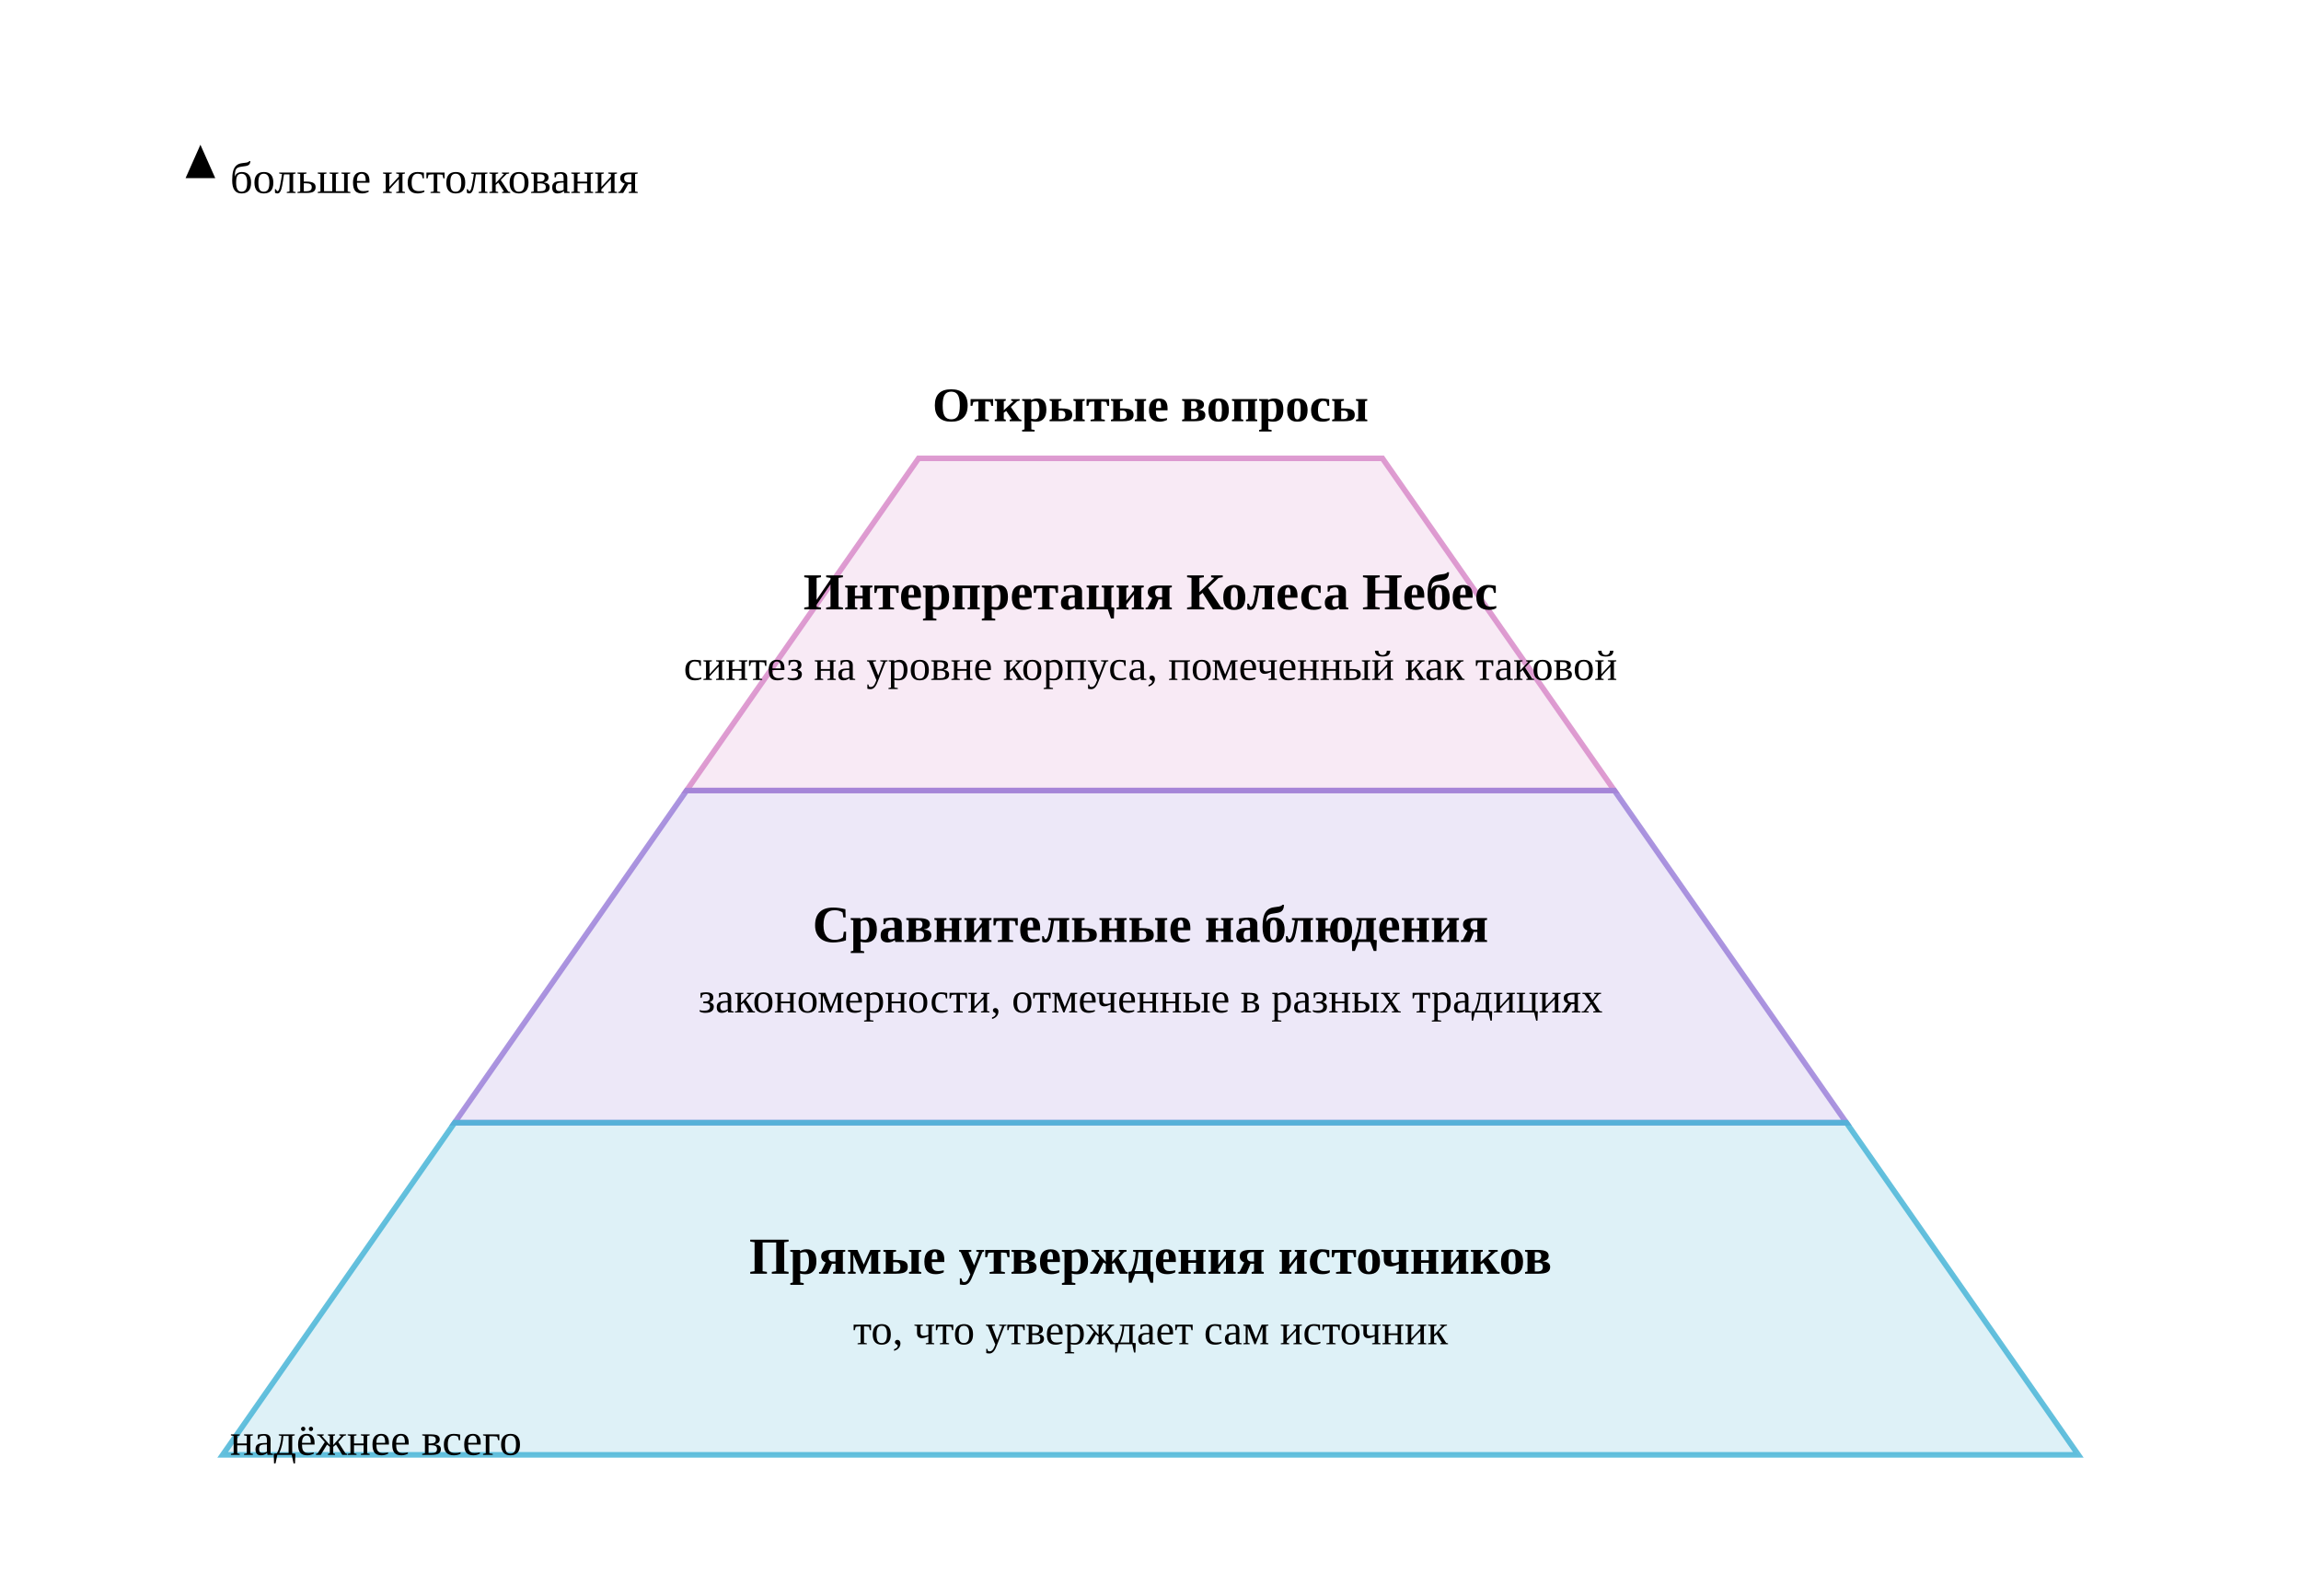
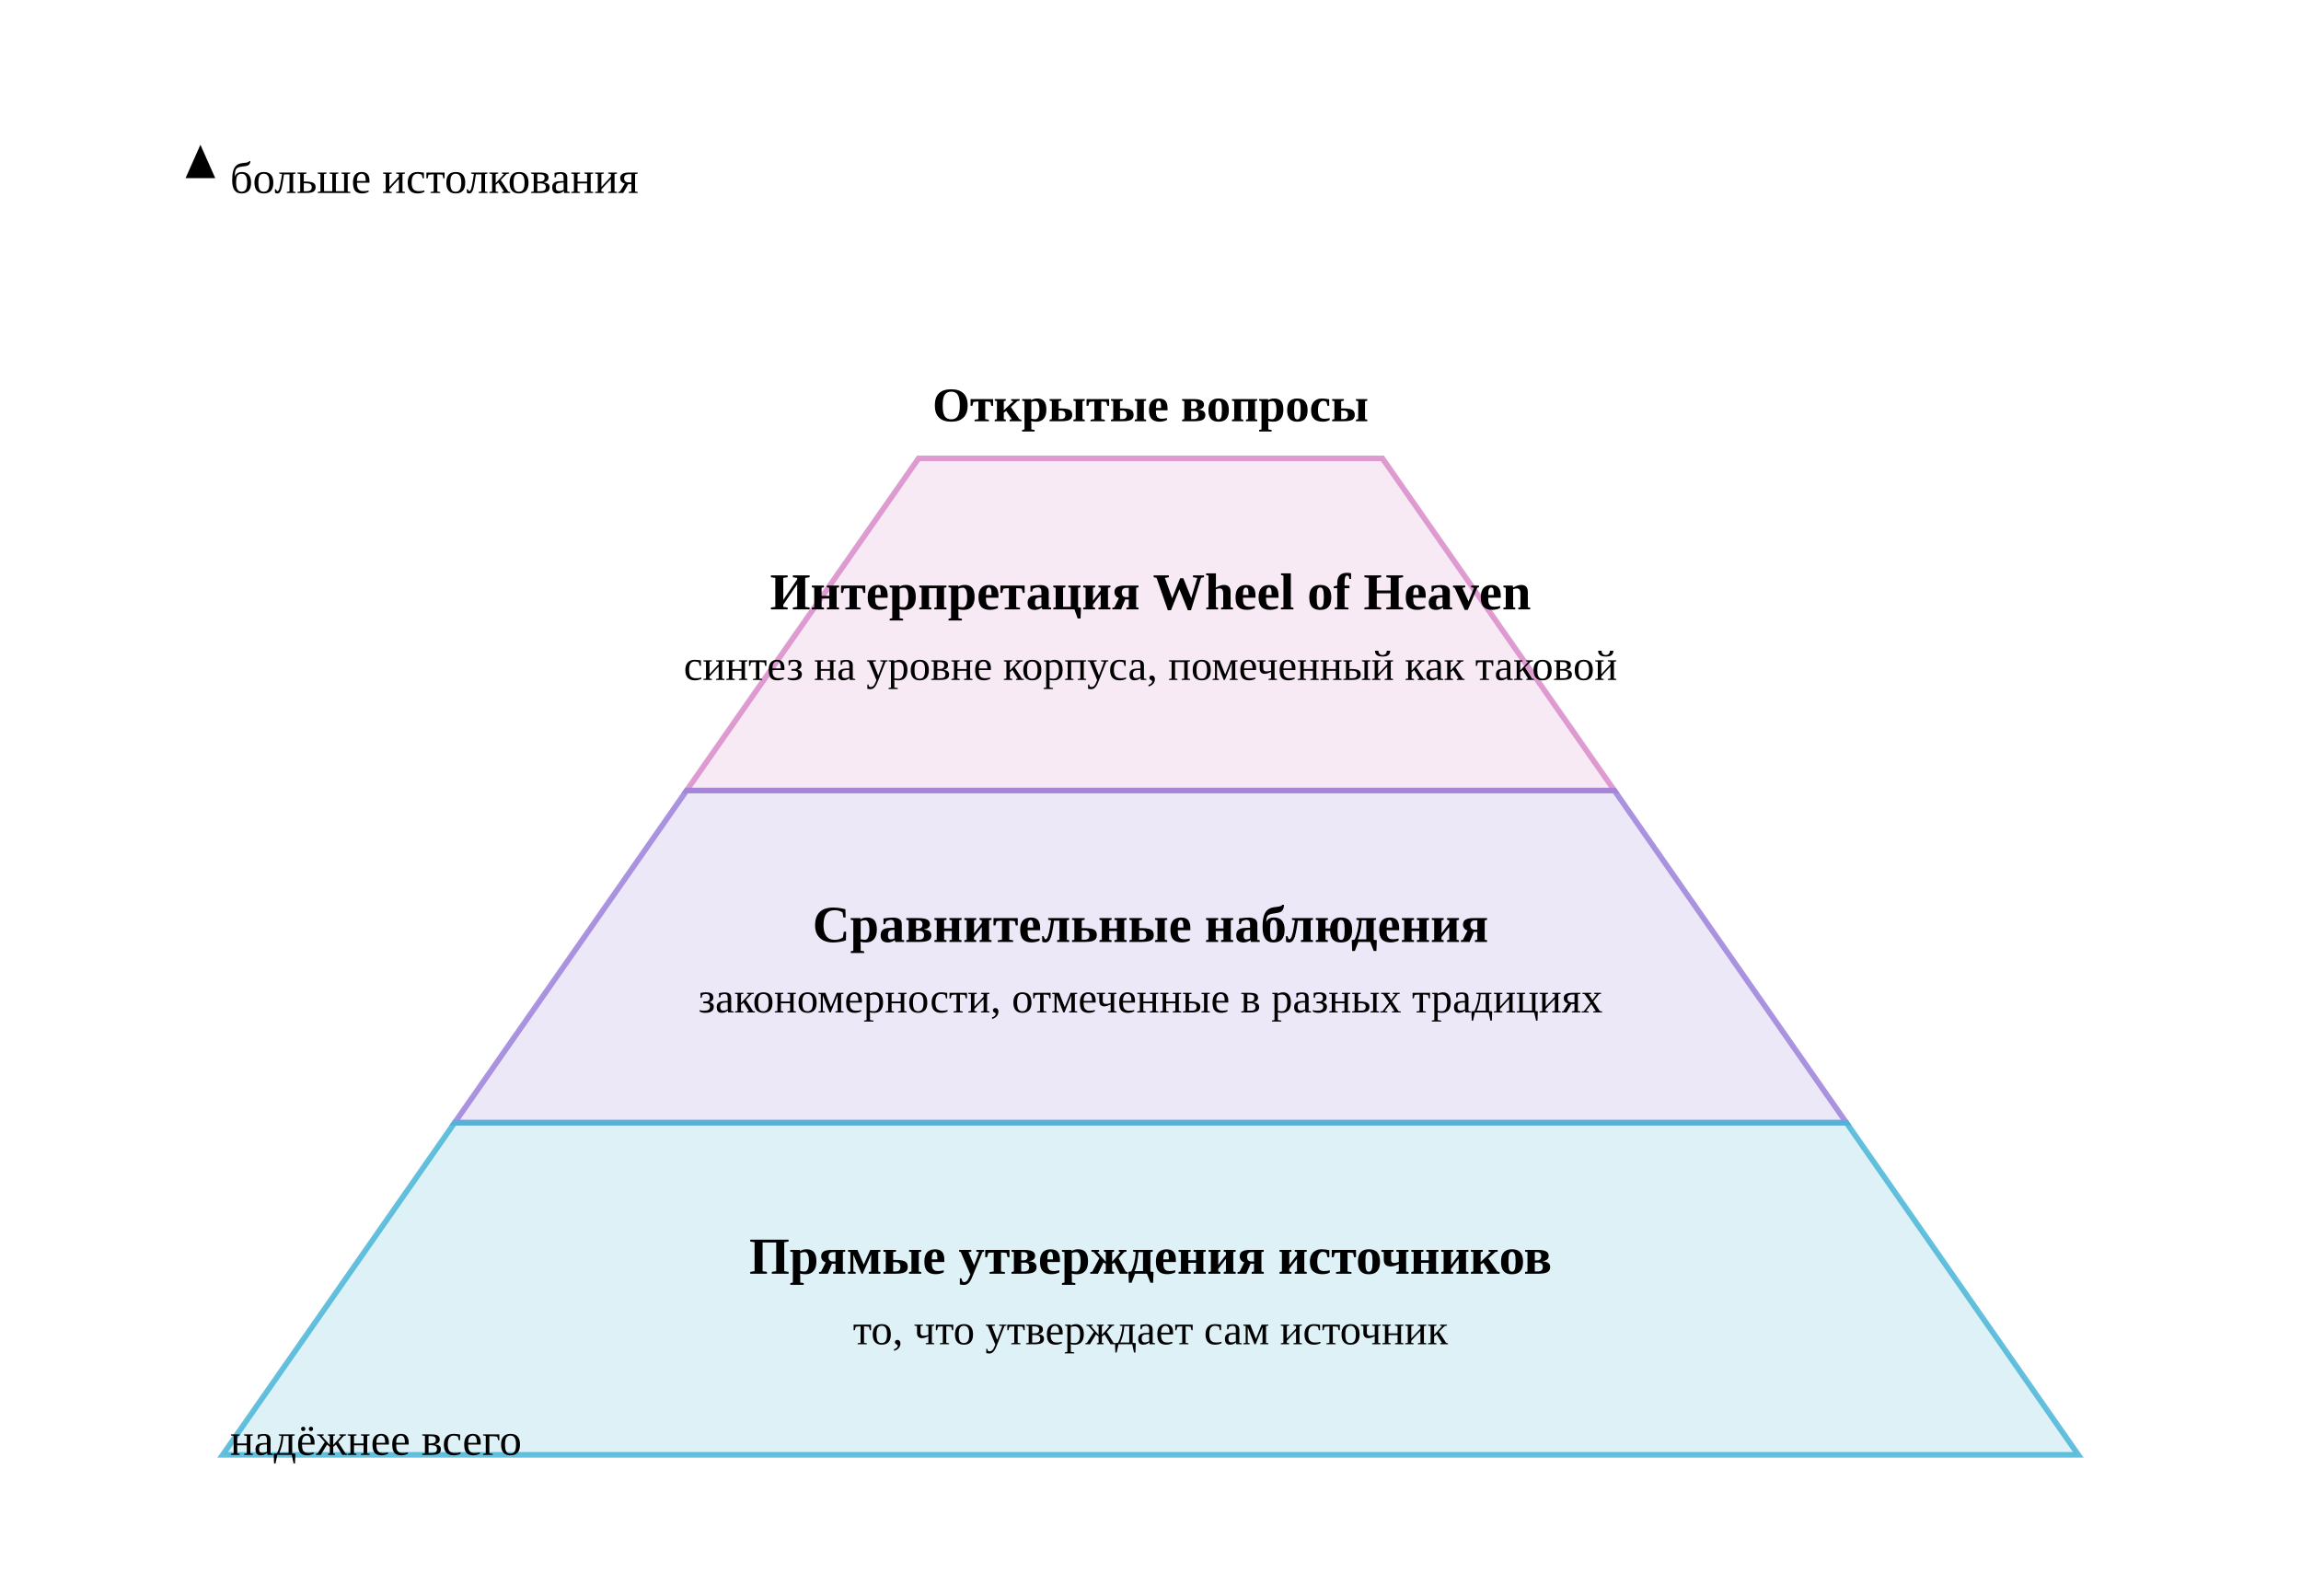
<svg xmlns="http://www.w3.org/2000/svg" viewBox="0 0 620 430" role="img" aria-labelledby="ep-t ep-d">
  <polygon points="310.0,34.0 372.5,123.5 247.5,123.5" fill="none" class="dg-muted" stroke-width="1.4" stroke-dasharray="5 4" />
  <text x="310.0" y="113.5" text-anchor="middle" class="dg-label" font-size="13" font-weight="600">Открытые вопросы</text>
  <polygon points="247.5,123.5 372.5,123.5 435.0,213.0 185.0,213.0" fill="#d88bc9" fill-opacity="0.18" stroke="#d88bc9" stroke-opacity="0.85" stroke-width="1.5" />
-   <text x="310.0" y="164.2" text-anchor="middle" class="dg-label" font-size="14" font-weight="600">Интерпретация Колеса Небес</text>
+   <text x="310.0" y="164.2" text-anchor="middle" class="dg-label" font-size="14" font-weight="600">Интерпретация Wheel of Heaven</text>
  <text x="310.0" y="183.2" text-anchor="middle" class="dg-label--muted" font-size="11.5">синтез на уровне корпуса, помеченный как таковой</text>
  <polygon points="185.0,213.0 435.0,213.0 497.5,302.5 122.5,302.5" fill="#9d81d9" fill-opacity="0.18" stroke="#9d81d9" stroke-opacity="0.85" stroke-width="1.5" />
  <text x="310.0" y="253.8" text-anchor="middle" class="dg-label" font-size="14" font-weight="600">Сравнительные наблюдения</text>
  <text x="310.0" y="272.8" text-anchor="middle" class="dg-label--muted" font-size="11.5">закономерности, отмеченные в разных традициях</text>
  <polygon points="122.5,302.5 497.5,302.5 560.0,392.0 60.0,392.0" fill="#49b5d7" fill-opacity="0.18" stroke="#49b5d7" stroke-opacity="0.85" stroke-width="1.5" />
  <text x="310.0" y="343.2" text-anchor="middle" class="dg-label" font-size="14" font-weight="600">Прямые утверждения источников</text>
  <text x="310.0" y="362.2" text-anchor="middle" class="dg-label--muted" font-size="11.5">то, что утверждает сам источник</text>
  <line x1="54" y1="392.0" x2="54" y2="40.0" class="dg-muted" stroke-width="1.2" />
  <path d="M 50 48.0 L 54 39.0 L 58 48.0 Z" class="dg-accent--fill" />
  <text x="62" y="392.0" text-anchor="start" class="dg-axis">надёжнее всего</text>
  <text x="62" y="52.0" text-anchor="start" class="dg-axis">больше истолкования</text>
</svg>
